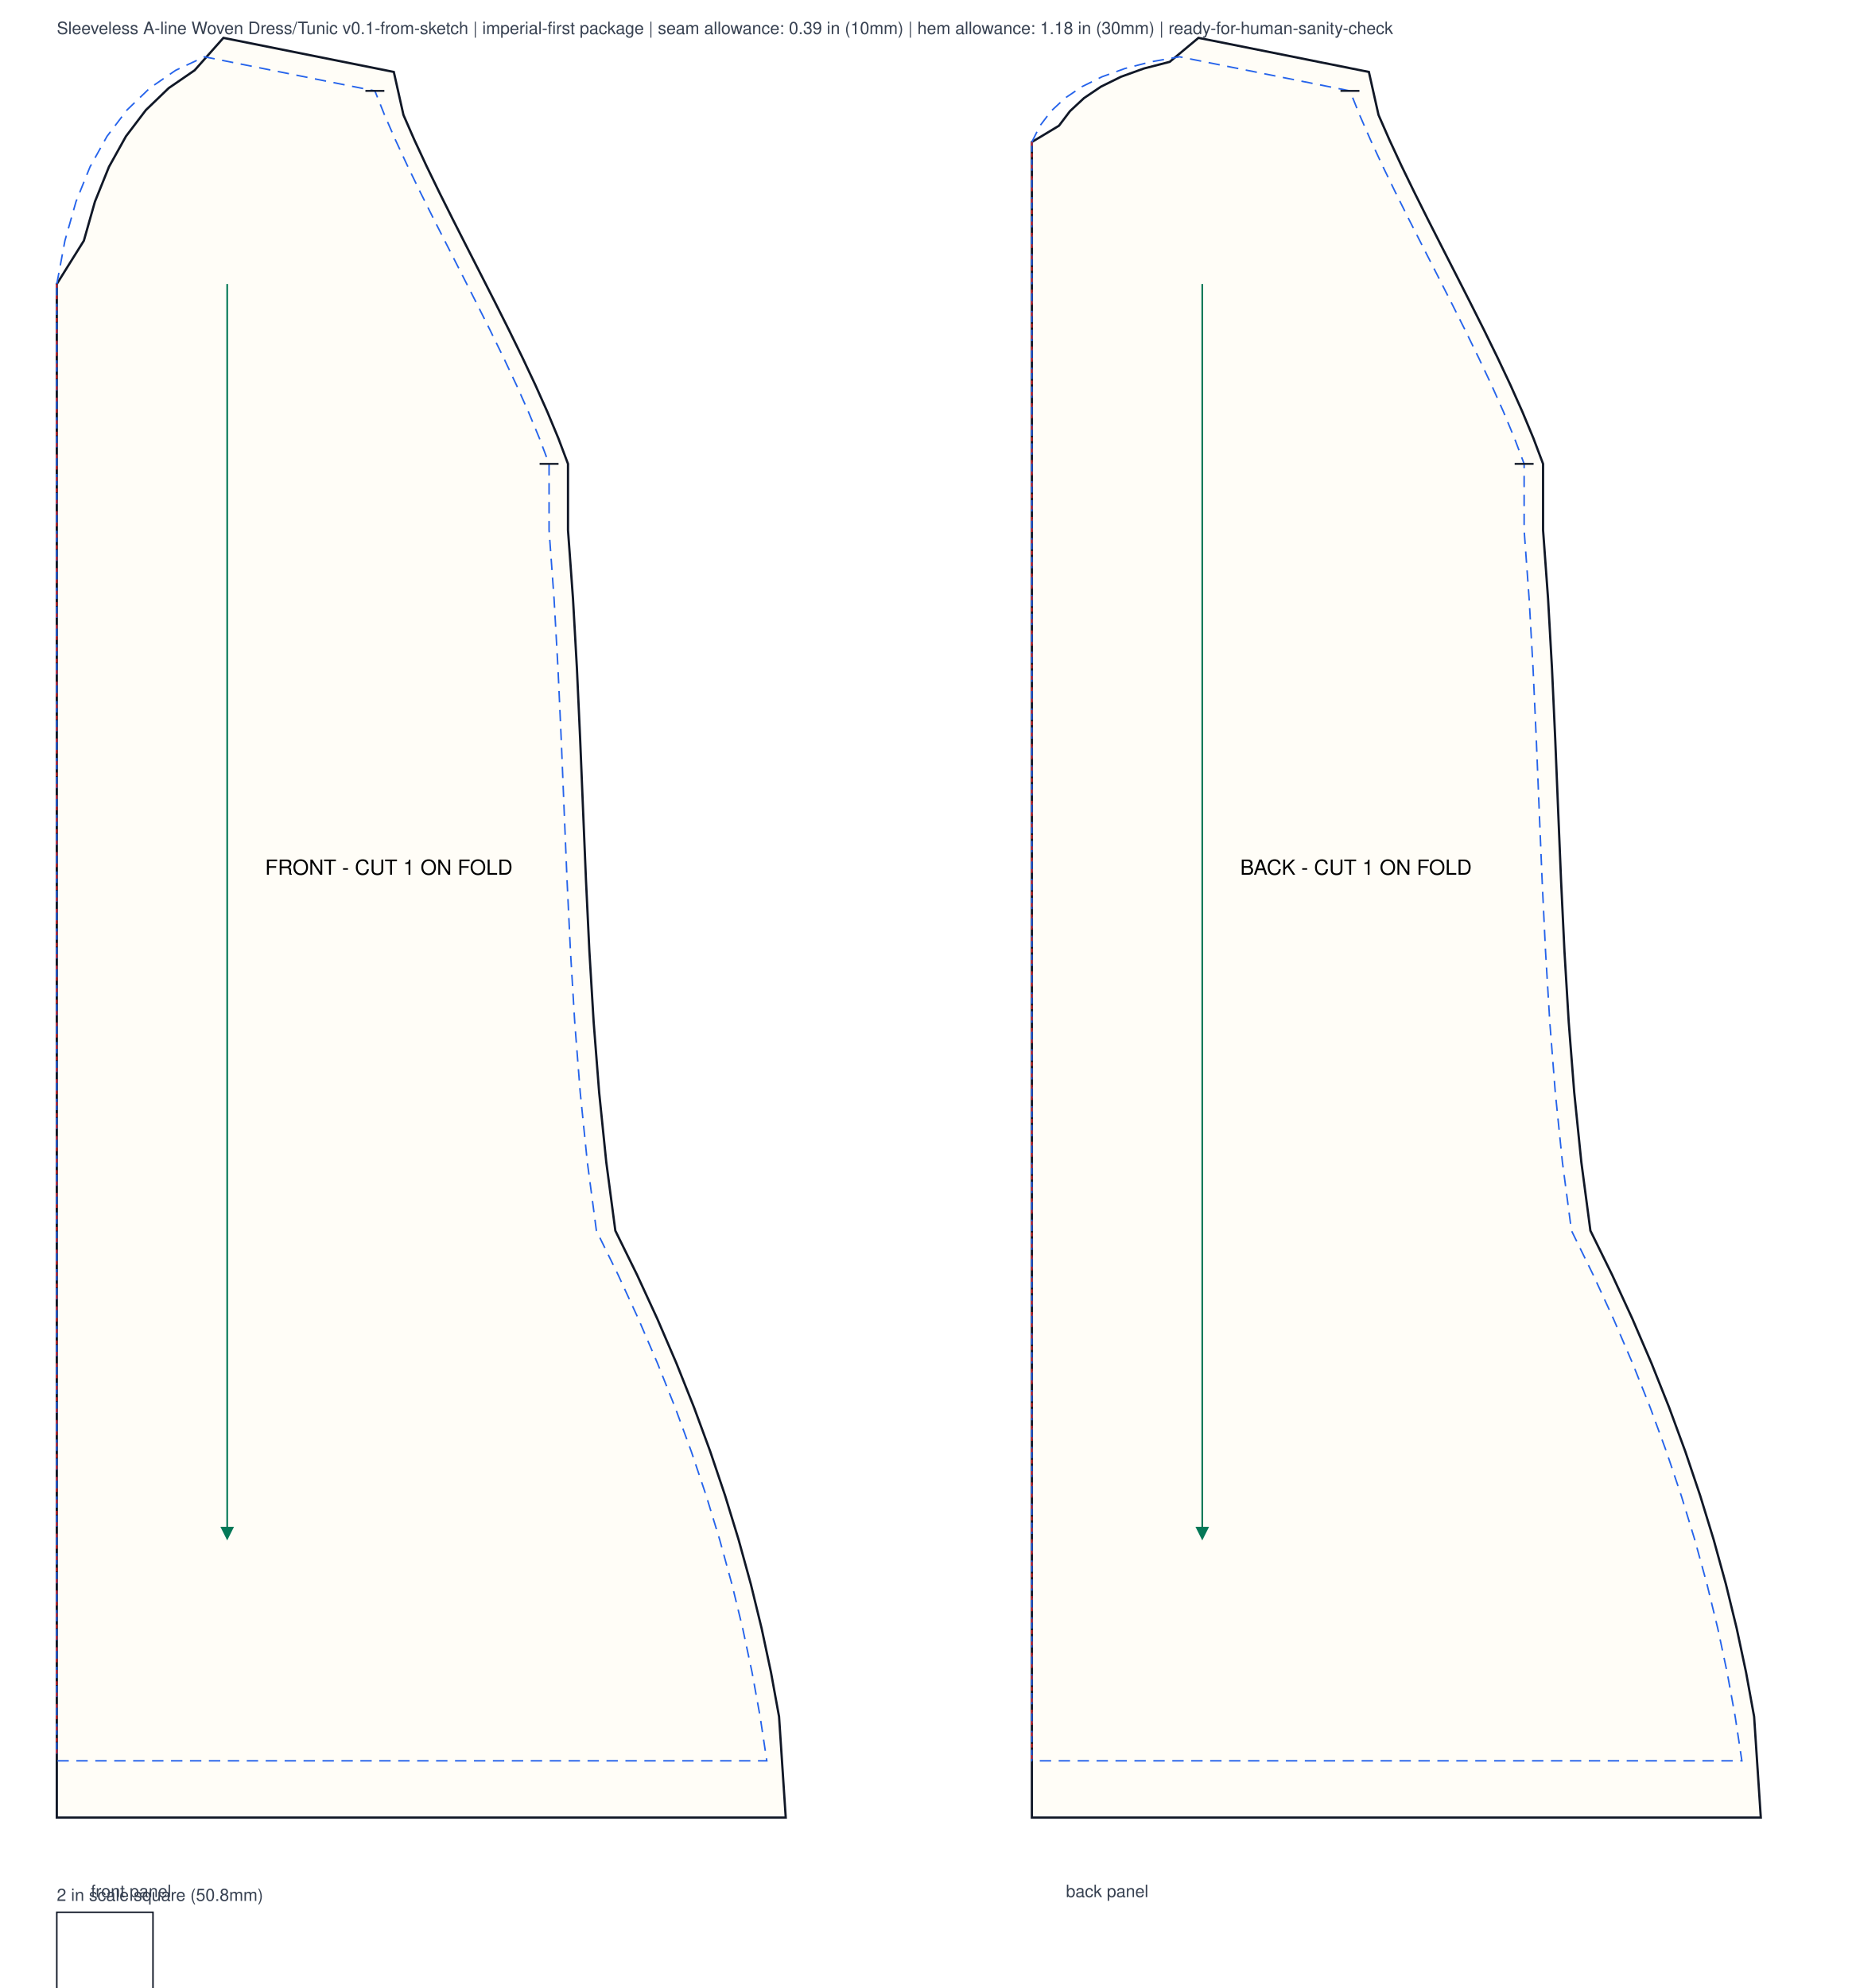
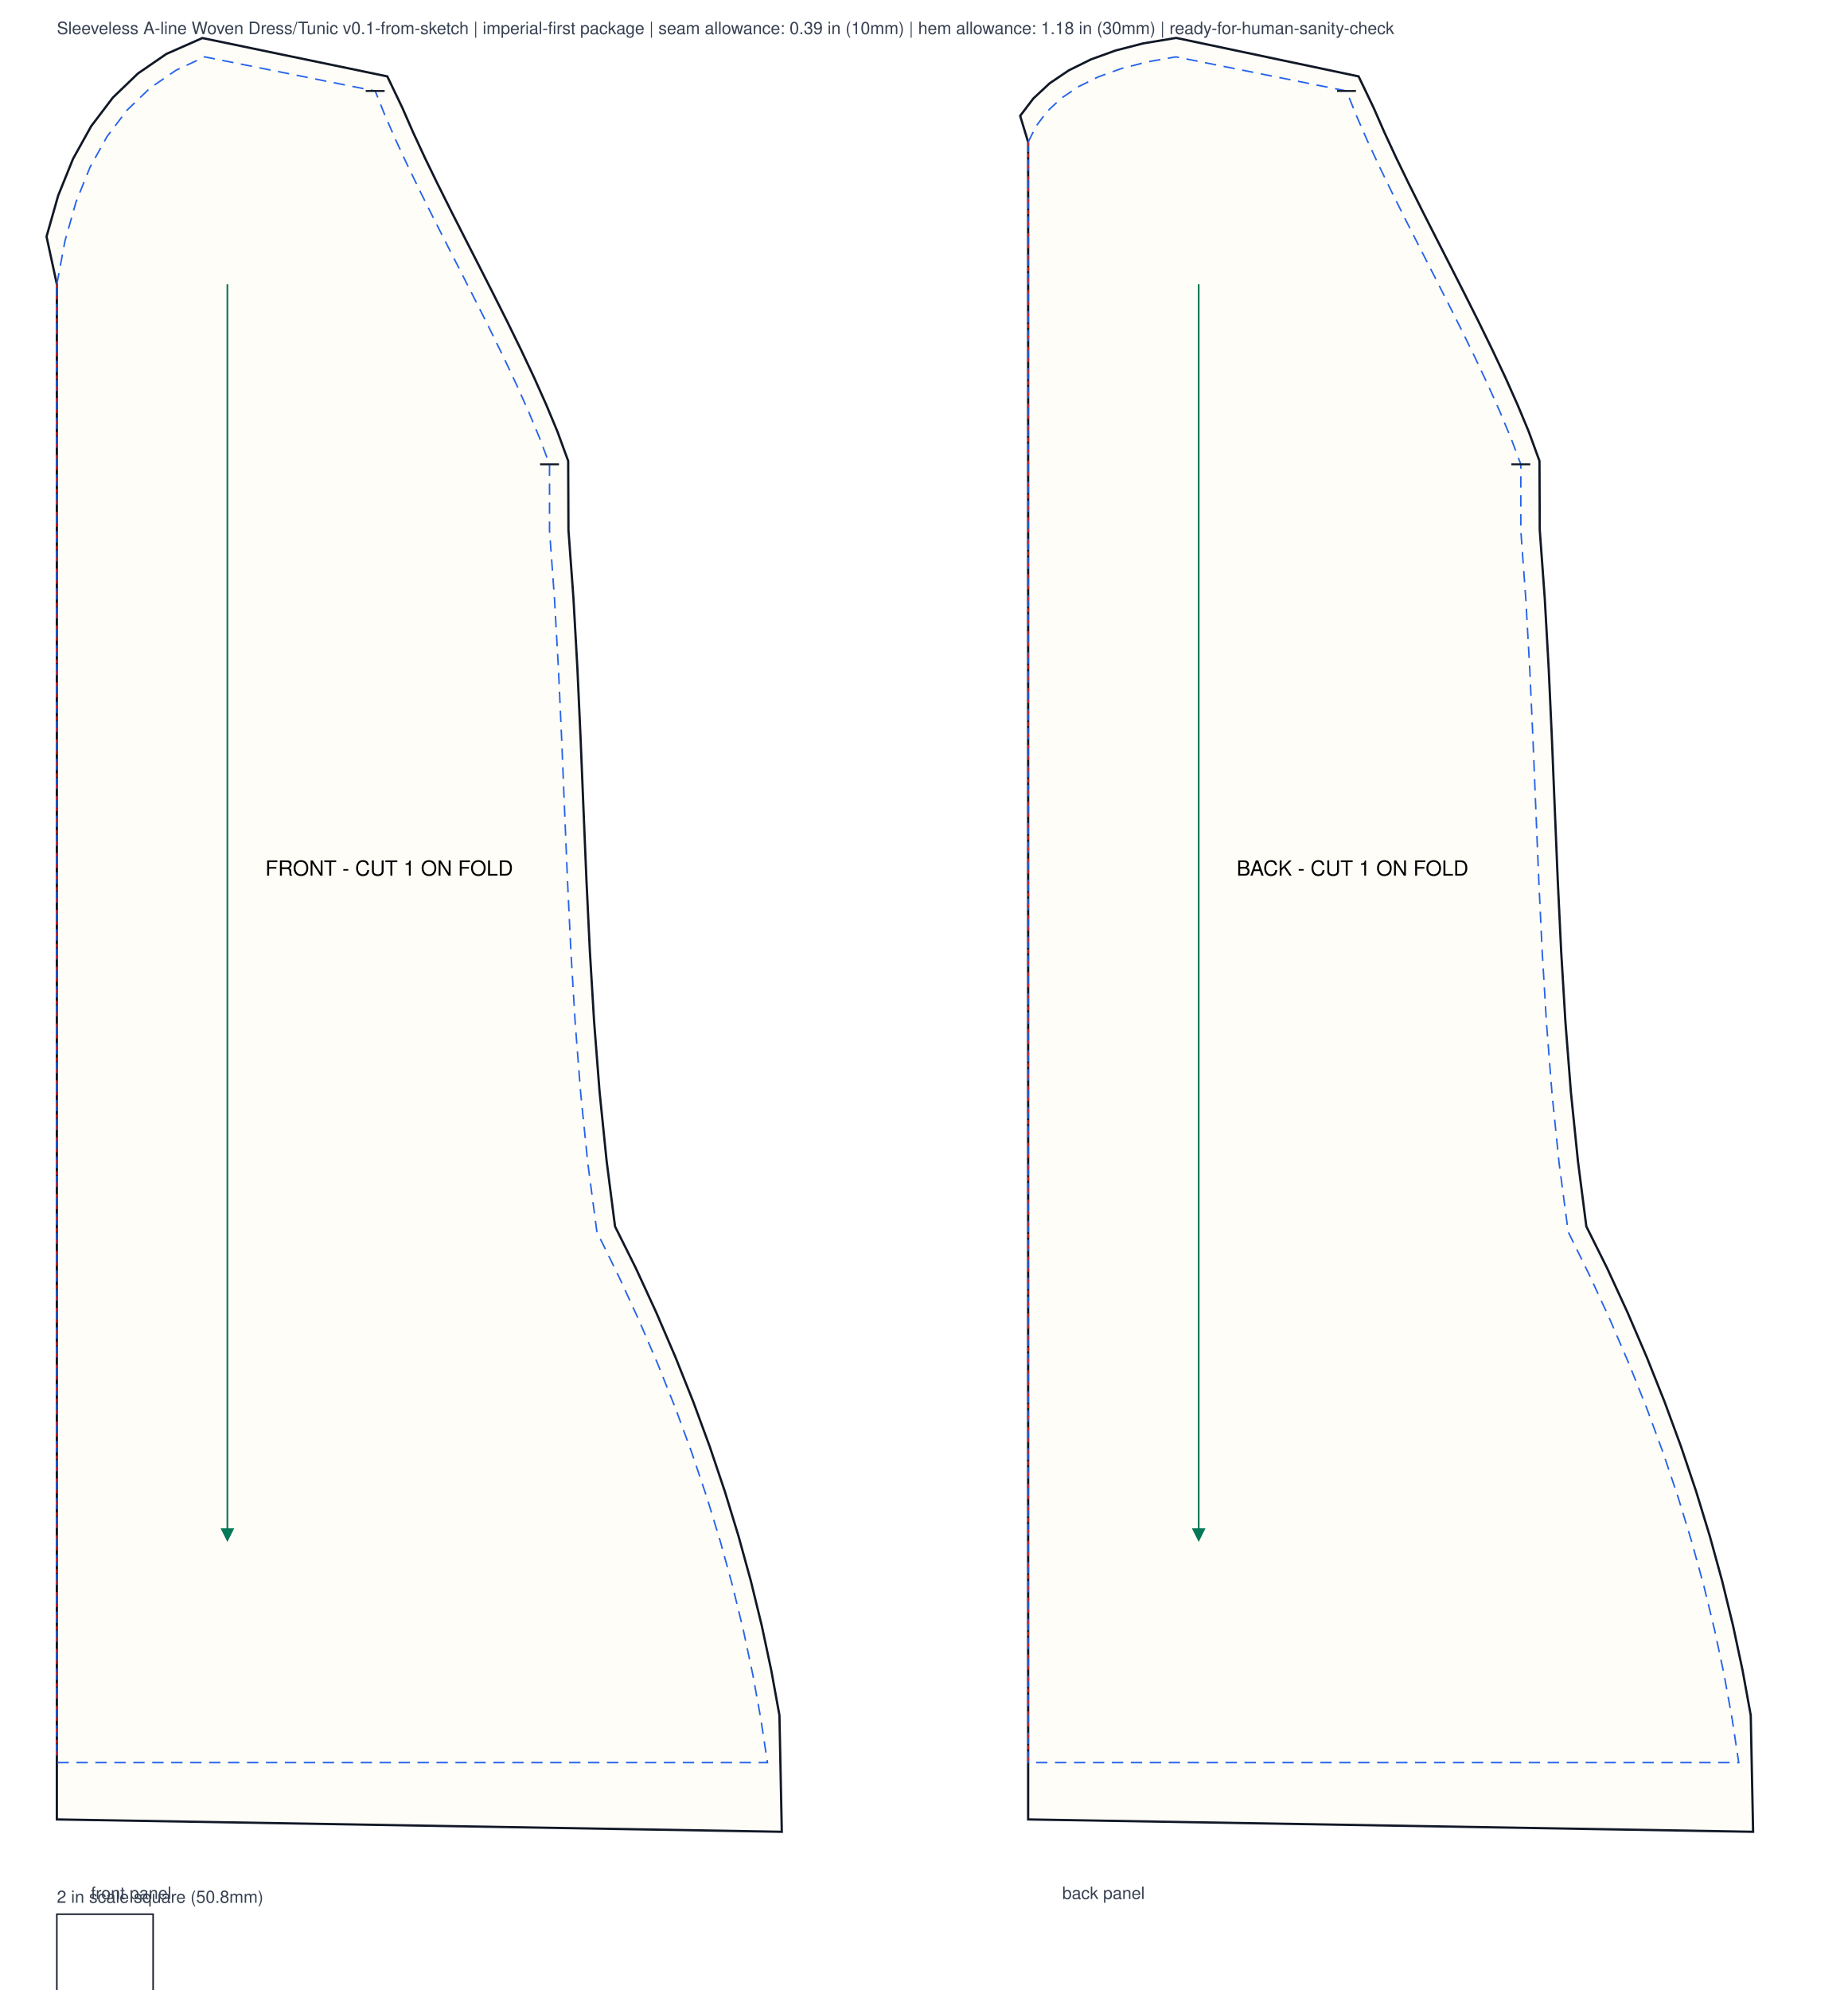
- <svg xmlns="http://www.w3.org/2000/svg" width="980mm" height="1050mm" viewBox="-30 -30 980 1050">
+ <svg xmlns="http://www.w3.org/2000/svg" width="975.16mm" height="1050mm" viewBox="-30 -30 975.16 1050">
  <style>
    .cut { fill: #fffdf7; stroke: #111827; stroke-width: 1.2; }
    .seam { fill: none; stroke: #2563eb; stroke-width: 0.8; stroke-dasharray: 6 4; }
    .fold { stroke: #dc2626; stroke-width: 0.8; stroke-dasharray: 2 4; }
    .grain { stroke: #047857; stroke-width: 0.9; marker-end: url(#arrow); }
    .notch { stroke: #111827; stroke-width: 1; }
    .label { font-family: Helvetica, Arial, sans-serif; font-size: 11px; letter-spacing: 0; }
    .caption, .info { font-family: Helvetica, Arial, sans-serif; font-size: 9px; letter-spacing: 0; fill: #374151; }
    .scale { fill: none; stroke: #111827; stroke-width: 0.8; }
  </style>
  <defs>
    <marker id="arrow" markerWidth="8" markerHeight="8" refX="4" refY="4" orient="auto">
      <path d="M 0 0 L 8 4 L 0 8 z" fill="#047857" />
    </marker>
  </defs>
  <text x="0" y="-12" class="info">Sleeveless A-line Woven Dress/Tunic v0.1-from-sketch | imperial-first package | seam allowance: 0.39 in (10mm) | hem allowance: 1.18 in (30mm) | ready-for-human-sanity-check</text>
  <rect x="0" y="980" width="50.8" height="50.8" class="scale" />
  <text x="0" y="974" class="caption">2 in scale square (50.8mm)</text>
  <g id="front-half">
-     <path d="M 0 120 L 14.29 97.13 L 20.14 76.5 L 27.55 58.13 L 36.52 42 L 47.05 28.13 L 59.14 16.5 L 72.79 7.13 L 88 -10 L 178 8 L 183.09 30.71 L 188.87 43.92 L 195.21 57.57 L 202.01 71.57 L 209.15 85.86 L 216.52 100.36 L 224 115 L 231.48 129.7 L 238.85 144.38 L 245.99 158.98 L 252.79 173.41 L 259.13 187.61 L 264.91 201.5 L 270 215 L 270 250 L 272.64 286.28 L 274.71 323.04 L 276.41 360.16 L 277.94 397.52 L 279.5 435 L 281.3 472.48 L 283.55 509.84 L 286.45 546.96 L 290.2 583.72 L 295 620 L 306.47 643.33 L 317.22 666.67 L 327.25 690 L 336.56 713.33 L 345.14 736.67 L 353 760 L 360.14 783.33 L 366.56 806.67 L 372.25 830 L 377.22 853.33 L 381.47 876.67 L 385 930 L 0 930 Z" class="cut" />
+     <path d="M 0 120 L -5.44 94.84 L 0.68 73.26 L 8.53 53.82 L 18.15 36.53 L 29.58 21.48 L 42.82 8.75 L 57.82 -1.55 L 76.8 -9.93 L 174.39 10.31 L 182.31 26.85 L 187.99 39.81 L 194.24 53.28 L 200.98 67.15 L 208.08 81.36 L 215.43 95.82 L 222.91 110.46 L 230.4 125.19 L 237.81 139.94 L 245 154.65 L 251.88 169.24 L 258.31 183.65 L 264.21 197.81 L 269.84 213.21 L 269.99 249.64 L 272.62 285.64 L 274.7 322.53 L 276.4 359.73 L 277.93 397.11 L 279.49 434.55 L 281.29 471.94 L 283.53 509.15 L 286.41 546.06 L 290.13 582.56 L 294.57 617.1 L 305.5 639.03 L 316.36 662.6 L 326.49 686.17 L 335.9 709.75 L 344.57 733.35 L 352.52 756.94 L 359.74 780.54 L 366.24 804.16 L 372 827.77 L 377.03 851.39 L 381.33 875.03 L 382.58 936.52 L 0 930 Z" class="cut" />
    <path d="M 0 120 L 4.29 97.13 L 10.14 76.5 L 17.55 58.13 L 26.52 42 L 37.05 28.13 L 49.14 16.5 L 62.79 7.13 L 78 0 L 168 18 L 173.09 30.71 L 178.87 43.92 L 185.21 57.57 L 192.01 71.57 L 199.15 85.86 L 206.52 100.36 L 214 115 L 221.48 129.7 L 228.85 144.38 L 235.99 158.98 L 242.79 173.41 L 249.13 187.61 L 254.91 201.5 L 260 215 L 260 250 L 262.64 286.28 L 264.71 323.04 L 266.41 360.16 L 267.94 397.52 L 269.5 435 L 271.3 472.48 L 273.55 509.84 L 276.45 546.96 L 280.2 583.72 L 285 620 L 296.47 643.33 L 307.22 666.67 L 317.25 690 L 326.56 713.33 L 335.14 736.67 L 343 760 L 350.14 783.33 L 356.56 806.67 L 362.25 830 L 367.22 853.33 L 371.47 876.67 L 375 900 L 0 900 Z" class="seam" />
    <line x1="0" y1="120" x2="0" y2="900" class="fold" />
    <line x1="90" y1="120" x2="90" y2="780" class="grain" />
    <path d="M 163 18 L 173 18" class="notch" />
    <path d="M 255 215 L 265 215" class="notch" />
    <text x="110" y="432" class="label">FRONT - CUT 1 ON FOLD</text>
    <text x="18" y="972" class="caption">front panel</text>
  </g>
  <g id="back-half">
-     <path d="M 515 45 L 529.29 36.42 L 535.14 28.69 L 542.55 21.8 L 551.52 15.75 L 562.05 10.55 L 574.14 6.19 L 587.79 2.67 L 603 -10 L 693 8 L 698.09 30.71 L 703.87 43.92 L 710.21 57.57 L 717.01 71.57 L 724.15 85.86 L 731.52 100.36 L 739 115 L 746.48 129.7 L 753.85 144.38 L 760.99 158.98 L 767.79 173.41 L 774.13 187.61 L 779.91 201.5 L 785 215 L 785 250 L 787.64 286.28 L 789.71 323.04 L 791.41 360.16 L 792.94 397.52 L 794.5 435 L 796.3 472.48 L 798.55 509.84 L 801.45 546.96 L 805.2 583.72 L 810 620 L 821.47 643.33 L 832.22 666.67 L 842.25 690 L 851.56 713.33 L 860.14 736.67 L 868 760 L 875.14 783.33 L 881.56 806.67 L 887.25 830 L 892.22 853.33 L 896.47 876.67 L 900 930 L 515 930 Z" class="cut" />
-     <path d="M 515 45 L 519.29 36.42 L 525.14 28.69 L 532.55 21.8 L 541.52 15.75 L 552.05 10.55 L 564.14 6.19 L 577.79 2.67 L 593 0 L 683 18 L 688.09 30.71 L 693.87 43.92 L 700.21 57.57 L 707.01 71.57 L 714.15 85.86 L 721.52 100.36 L 729 115 L 736.48 129.7 L 743.85 144.38 L 750.99 158.98 L 757.79 173.41 L 764.13 187.61 L 769.91 201.5 L 775 215 L 775 250 L 777.64 286.28 L 779.71 323.04 L 781.41 360.16 L 782.94 397.52 L 784.5 435 L 786.3 472.48 L 788.55 509.84 L 791.45 546.96 L 795.2 583.72 L 800 620 L 811.47 643.33 L 822.22 666.67 L 832.25 690 L 841.56 713.33 L 850.14 736.67 L 858 760 L 865.14 783.33 L 871.56 806.67 L 877.25 830 L 882.22 853.33 L 886.47 876.67 L 890 900 L 515 900 Z" class="seam" />
-     <line x1="515" y1="45" x2="515" y2="900" class="fold" />
-     <line x1="605" y1="120" x2="605" y2="780" class="grain" />
-     <path d="M 678 18 L 688 18" class="notch" />
-     <path d="M 770 215 L 780 215" class="notch" />
-     <text x="625" y="432" class="label">BACK - CUT 1 ON FOLD</text>
-     <text x="533" y="972" class="caption">back panel</text>
+     <path d="M 512.58 45 L 508.37 31.14 L 515.3 21.99 L 523.91 13.97 L 534.08 7.1 L 545.71 1.35 L 558.77 -3.37 L 573.26 -7.1 L 590.7 -10 L 686.97 10.31 L 694.89 26.85 L 700.57 39.81 L 706.82 53.28 L 713.56 67.15 L 720.66 81.36 L 728.01 95.82 L 735.49 110.46 L 742.98 125.19 L 750.39 139.94 L 757.58 154.65 L 764.46 169.24 L 770.89 183.65 L 776.79 197.81 L 782.42 213.21 L 782.57 249.64 L 785.2 285.64 L 787.28 322.53 L 788.98 359.73 L 790.51 397.11 L 792.07 434.55 L 793.87 471.94 L 796.11 509.15 L 798.99 546.06 L 802.71 582.56 L 807.15 617.1 L 818.08 639.03 L 828.94 662.6 L 839.07 686.17 L 848.48 709.75 L 857.15 733.35 L 865.1 756.94 L 872.32 780.54 L 878.82 804.16 L 884.58 827.77 L 889.61 851.39 L 893.91 875.03 L 895.16 936.52 L 512.58 930 Z" class="cut" />
+     <path d="M 512.58 45 L 516.87 36.42 L 522.72 28.69 L 530.13 21.8 L 539.1 15.75 L 549.63 10.55 L 561.72 6.19 L 575.37 2.67 L 590.58 0 L 680.58 18 L 685.67 30.71 L 691.45 43.92 L 697.79 57.57 L 704.59 71.57 L 711.73 85.86 L 719.1 100.36 L 726.58 115 L 734.06 129.7 L 741.43 144.38 L 748.57 158.98 L 755.37 173.41 L 761.71 187.61 L 767.49 201.5 L 772.58 215 L 772.58 250 L 775.22 286.28 L 777.29 323.04 L 778.99 360.16 L 780.52 397.52 L 782.08 435 L 783.88 472.48 L 786.13 509.84 L 789.03 546.96 L 792.78 583.72 L 797.58 620 L 809.05 643.33 L 819.8 666.67 L 829.83 690 L 839.14 713.33 L 847.72 736.67 L 855.58 760 L 862.72 783.33 L 869.14 806.67 L 874.83 830 L 879.8 853.33 L 884.05 876.67 L 887.58 900 L 512.58 900 Z" class="seam" />
+     <line x1="512.58" y1="45" x2="512.58" y2="900" class="fold" />
+     <line x1="602.58" y1="120" x2="602.58" y2="780" class="grain" />
+     <path d="M 675.58 18 L 685.58 18" class="notch" />
+     <path d="M 767.58 215 L 777.58 215" class="notch" />
+     <text x="622.58" y="432" class="label">BACK - CUT 1 ON FOLD</text>
+     <text x="530.58" y="972" class="caption">back panel</text>
  </g>
</svg>
